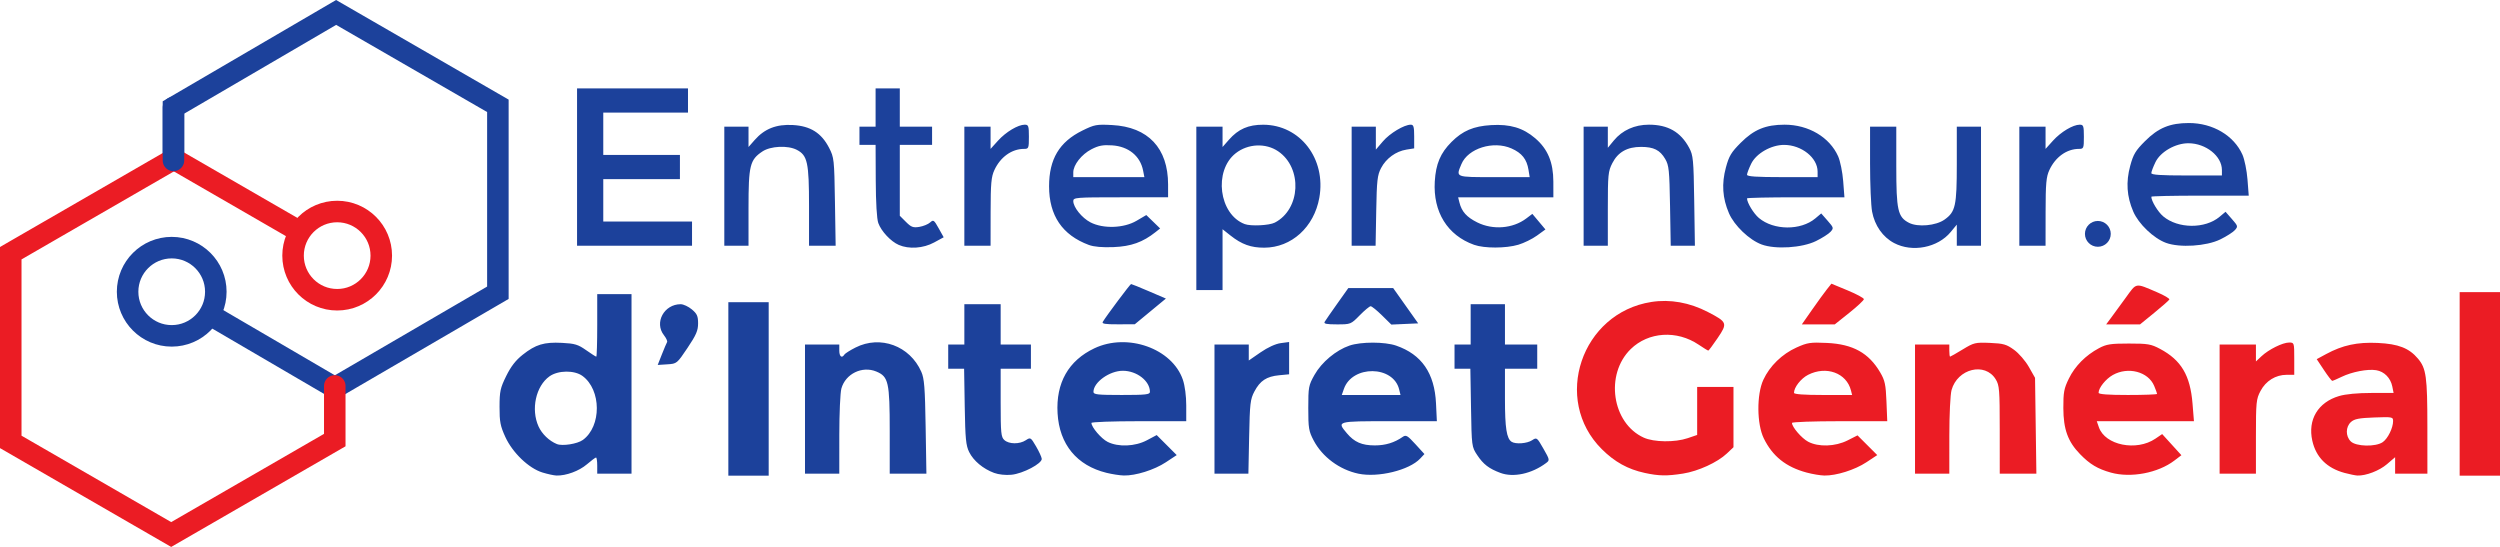
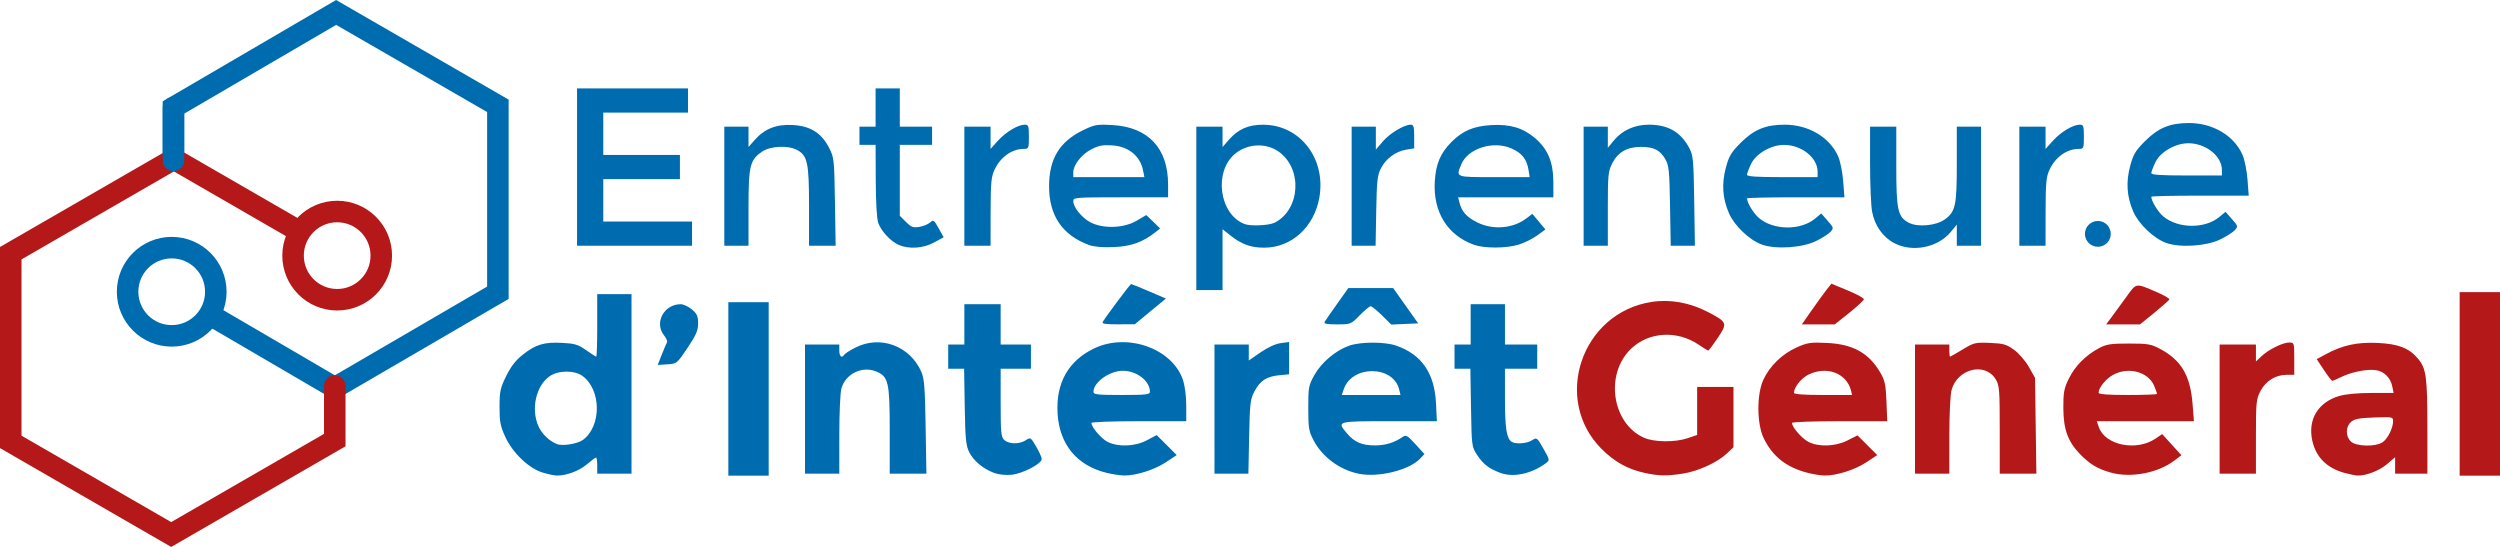
<svg xmlns="http://www.w3.org/2000/svg" id="svg4171" version="1.1" width="1161.901" height="254.196" viewBox="0 0 1161.901 254.196">
  <defs id="defs4175" />
  <g id="g4257" transform="translate(1.73315,-128.7567)">
-     <path style="fill:#eb1c24" d="m 762.668,348.551 c -7.85,-1.705 -13.976,-5.098 -19.954,-11.05 -23.11,-23.011 -9.51,-63.335 23.073,-68.408 8.698,-1.354 17.724,0.253 26.242,4.673 9.043,4.692 9.227,5.189 4.49,12.164 -2.156,3.175 -4.095,5.774 -4.308,5.774 -0.213,0 -2.221,-1.238 -4.464,-2.751 -10.157,-6.855 -23.356,-6.002 -31.584,2.042 -12.057,11.788 -8.738,34.42 6.035,41.148 4.743,2.16 14.509,2.282 20.458,0.255 l 4.386,-1.494 0,-11.162 0,-11.162 8.438,0 8.438,0 0,14.015 0,14.015 -3.047,2.889 c -4.367,4.141 -13.321,8.251 -20.391,9.36 -7.559,1.186 -11.231,1.123 -17.812,-0.307 z m 75.216,-0.176 c -9.593,-2.583 -15.841,-7.584 -19.899,-15.93 -3.237,-6.658 -3.335,-20.314 -0.194,-27.148 2.941,-6.399 8.706,-12.015 15.434,-15.034 5.093,-2.285 6.425,-2.485 14.173,-2.121 12.042,0.566 19.409,4.652 24.717,13.709 2.18,3.72 2.586,5.61 2.903,13.495 l 0.368,9.17 -22.14,0 c -12.177,0 -22.14,0.359 -22.14,0.799 0,1.899 4.485,7.121 7.485,8.715 4.827,2.565 12.623,2.311 18.37,-0.598 l 4.61,-2.334 4.583,4.583 4.583,4.583 -5.05,3.338 c -5.342,3.531 -14.017,6.268 -19.544,6.165 -1.825,-0.034 -5.542,-0.66 -8.259,-1.392 z m 20.636,-38.156 c -2.063,-8.133 -11.488,-11.564 -19.932,-7.256 -3.332,1.7 -6.544,5.814 -6.544,8.382 0,0.642 4.701,0.984 13.506,0.984 l 13.506,0 z m 120.787,38.178 c -6.169,-1.729 -9.758,-3.881 -14.327,-8.588 -5.653,-5.825 -7.72,-11.526 -7.753,-21.387 -0.024,-7.362 0.304,-9.114 2.578,-13.744 2.862,-5.828 7.786,-10.792 13.992,-14.106 3.464,-1.849 5.403,-2.15 13.87,-2.15 8.859,0 10.313,0.25 14.531,2.494 9.811,5.221 14.008,12.295 15.065,25.396 l 0.662,8.203 -22.58,0 -22.58,0 0.991,2.843 c 2.904,8.332 17.445,11.257 26.251,5.28 l 3.153,-2.14 4.467,4.91 4.467,4.91 -3.252,2.48 c -7.607,5.802 -20.256,8.2 -29.536,5.599 z m 21.486,-36.568 c 0,-0.274 -0.607,-1.953 -1.35,-3.729 -2.762,-6.609 -12.102,-9.066 -19.232,-5.058 -3.297,1.853 -6.606,5.99 -6.606,8.259 0,0.697 4.365,1.027 13.594,1.027 7.477,0 13.594,-0.224 13.594,-0.499 z m 87.13,36.719 c -8.191,-2.209 -13.267,-7.274 -14.986,-14.955 -2.193,-9.798 2.637,-17.861 12.442,-20.773 3.036,-0.902 8.609,-1.43 15.076,-1.43 l 10.26,0 -0.6,-3.002 c -0.798,-3.989 -3.742,-6.971 -7.482,-7.578 -3.986,-0.647 -11.236,0.745 -16.072,3.086 -2.123,1.028 -4.089,1.869 -4.369,1.869 -0.28,0 -2.015,-2.269 -3.857,-5.043 l -3.348,-5.043 4.388,-2.374 c 7.639,-4.134 14.489,-5.609 23.976,-5.163 9.592,0.451 14.567,2.393 18.695,7.299 3.831,4.553 4.362,8.401 4.367,31.653 l 0.01,21.797 -7.5,0 -7.5,0 0,-3.823 0,-3.823 -3.805,3.257 c -3.538,3.028 -9.751,5.412 -13.72,5.264 -0.932,-0.035 -3.618,-0.582 -5.97,-1.216 z m 17.76,-14.312 c 2.374,-1.663 4.797,-6.604 4.797,-9.782 0,-1.917 -0.346,-1.983 -8.81,-1.671 -7.043,0.26 -9.205,0.683 -10.781,2.111 -2.502,2.266 -2.547,6.544 -0.097,8.995 2.429,2.429 11.611,2.643 14.89,0.346 z m 35.735,-27.065 0,-42.656 9.375,0 9.375,0 0,42.656 0,42.656 -9.375,0 -9.375,0 z m -253.125,11.719 0,-30 7.969,0 7.969,0 0,2.812 c 0,1.547 0.16,2.812 0.355,2.812 0.195,0 2.832,-1.506 5.859,-3.346 5.233,-3.181 5.858,-3.331 12.682,-3.044 6.285,0.265 7.677,0.664 11.195,3.213 2.24,1.623 5.286,5.147 6.885,7.966 l 2.868,5.056 0.309,22.266 0.309,22.266 -8.512,0 -8.512,0 -0.004,-20.391 c -0.003,-18.726 -0.156,-20.641 -1.875,-23.461 -4.942,-8.105 -17.75,-4.985 -20.522,4.999 -0.574,2.068 -1.028,11.437 -1.031,21.274 l -0.005,17.578 -7.969,0 -7.969,0 0,-30 z m 141.563,0 0,-30 8.438,0 8.438,0 0,3.925 0,3.925 2.578,-2.416 c 3.372,-3.159 9.852,-6.372 12.853,-6.372 2.351,0 2.381,0.094 2.381,7.5 l 0,7.5 -3.53,0 c -5.115,0 -9.665,2.813 -12.15,7.512 -1.994,3.772 -2.133,5.147 -2.133,21.229 l 0,17.196 -8.438,0 -8.438,0 z M 840.441,272.719 c 2.611,-3.738 5.703,-7.995 6.872,-9.459 l 2.125,-2.662 7.55,3.131 c 4.152,1.722 7.544,3.553 7.536,4.068 -0.007,0.516 -3.053,3.363 -6.767,6.328 l -6.753,5.391 -7.655,0 -7.655,0 z m 138.957,3.75 c 1.246,-1.676 4.332,-5.897 6.858,-9.38 5.134,-7.079 4.199,-6.917 14.519,-2.515 3.362,1.434 5.936,2.957 5.721,3.384 -0.215,0.427 -3.367,3.202 -7.005,6.167 l -6.614,5.391 -7.872,0 -7.872,0 z" id="path4261" />
-     <path style="fill:#1c419b" d="m 250.353,348.347 c -6.341,-1.951 -13.874,-9.174 -17.239,-16.527 -2.315,-5.06 -2.696,-7.046 -2.682,-13.972 0.015,-7.215 0.345,-8.74 3.101,-14.337 2.185,-4.439 4.423,-7.322 7.679,-9.896 6.036,-4.771 9.88,-5.933 18.24,-5.51 5.96,0.301 7.483,0.761 11.199,3.38 2.365,1.667 4.499,3.031 4.742,3.031 0.243,0 0.441,-6.539 0.441,-14.531 l 0,-14.531 7.969,0 7.969,0 0,41.719 0,41.719 -7.969,0 -7.969,0 0,-3.75 c 0,-2.062 -0.249,-3.75 -0.554,-3.75 -0.305,0 -2.228,1.433 -4.274,3.184 -3.608,3.088 -9.68,5.322 -14.103,5.188 -1.19,-0.036 -4.137,-0.673 -6.551,-1.416 z m 18.792,-15.112 c 8.749,-6.368 8.649,-23.325 -0.176,-29.759 -3.765,-2.745 -11.339,-2.653 -15.32,0.186 -6.346,4.527 -8.707,15.327 -5.091,23.289 1.594,3.509 4.923,6.706 8.526,8.187 2.531,1.04 9.536,-0.065 12.06,-1.903 z m 67.627,-23.72 0,-40.312 9.375,0 9.375,0 0,40.312 0,40.312 -9.375,0 -9.375,0 z m 123.514,39.029 c -5.134,-1.911 -9.565,-5.612 -11.585,-9.679 -1.51,-3.039 -1.816,-6.175 -2.064,-21.147 l -0.291,-17.578 -3.693,0 -3.693,0 0,-5.625 0,-5.625 3.75,0 3.75,0 0,-9.375 0,-9.375 8.438,0 8.438,0 0,9.375 0,9.375 7.031,0 7.031,0 0,5.625 0,5.625 -7.031,0 -7.031,0 0,15.792 c 0,14.109 0.183,15.958 1.714,17.344 2.162,1.957 7.044,1.999 9.963,0.086 2.185,-1.432 2.295,-1.366 4.765,2.848 1.39,2.373 2.584,4.974 2.652,5.781 0.185,2.187 -8.734,6.886 -14.069,7.412 -2.704,0.267 -5.987,-0.083 -8.074,-0.86 z m 52.268,-0.028 c -13.852,-3.405 -21.935,-13.238 -22.773,-27.7 -0.817,-14.111 5.069,-24.486 17.127,-30.19 15.408,-7.289 36.161,0.099 41.114,14.637 0.935,2.744 1.563,7.534 1.563,11.92 l 0,7.333 -22.031,0 c -12.117,0 -22.031,0.359 -22.031,0.799 0,1.98 4.559,7.322 7.519,8.809 4.964,2.494 12.775,2.168 18.286,-0.762 l 4.521,-2.404 4.653,4.653 4.653,4.653 -5.05,3.338 c -5.362,3.544 -14.056,6.279 -19.544,6.147 -1.825,-0.044 -5.428,-0.598 -8.006,-1.232 z m 20.156,-37.641 c 0,-5.059 -6.094,-9.797 -12.601,-9.797 -6.191,0 -13.649,5.361 -13.649,9.811 0,1.225 1.95,1.439 13.125,1.439 11.229,0 13.125,-0.21 13.125,-1.453 z m 96.885,38.029 c -8.765,-1.852 -16.748,-7.77 -20.773,-15.398 -2.29,-4.341 -2.518,-5.704 -2.518,-15.084 0,-9.797 0.145,-10.57 2.905,-15.469 3.301,-5.859 9.985,-11.448 16.246,-13.584 5.353,-1.826 16.39,-1.816 21.697,0.02 11.848,4.098 17.844,12.792 18.516,26.848 l 0.396,8.279 -22.146,0 c -24.432,0 -24.399,-0.009 -19.691,5.587 3.482,4.138 6.982,5.663 12.997,5.663 4.945,0 9.103,-1.271 12.979,-3.966 1.508,-1.049 2.211,-0.644 5.898,3.396 l 4.185,4.586 -1.988,2.116 c -5.071,5.398 -19.57,8.937 -28.704,7.007 z m 18.942,-39.154 c -2.726,-11.215 -21.8,-11.383 -25.689,-0.226 l -0.977,2.804 13.647,0 13.647,0 z m 47.073,38.798 c -5.32,-1.98 -7.961,-4.006 -10.792,-8.28 -2.554,-3.856 -2.579,-4.047 -2.882,-22.008 l -0.306,-18.119 -3.678,0 -3.678,0 0,-5.625 0,-5.625 3.75,0 3.75,0 0,-9.375 0,-9.375 7.969,0 7.969,0 0,9.375 0,9.375 7.5,0 7.5,0 0,5.625 0,5.625 -7.5,0 -7.5,0 0,14.001 c 0,13.535 0.767,18.463 3.106,19.949 1.896,1.206 7.163,0.809 9.489,-0.715 2.175,-1.425 2.273,-1.353 5.271,3.889 2.962,5.177 3.001,5.382 1.267,6.682 -6.668,4.999 -15.199,6.847 -21.233,4.601 z m -323.212,-29.657 0,-30 7.969,0 7.969,0 0,2.812 c 0,2.773 1.203,3.721 2.355,1.857 0.325,-0.525 2.656,-2.002 5.18,-3.281 11.552,-5.854 25.266,-0.802 30.585,11.268 1.383,3.138 1.711,7.31 2.01,25.547 l 0.358,21.797 -8.525,0 -8.525,0 0,-19.718 c 0,-22.822 -0.573,-25.38 -6.212,-27.736 -6.58,-2.749 -14.345,1.026 -16.256,7.904 -0.528,1.9 -0.962,11.576 -0.965,21.502 l -0.005,18.047 -7.969,0 -7.969,0 0,-30 z m 190.312,0 0,-30 7.969,0 7.969,0 0,3.703 0,3.703 5.464,-3.77 c 3.356,-2.316 6.973,-3.973 9.375,-4.295 l 3.911,-0.525 0,7.504 0,7.504 -4.634,0.445 c -5.859,0.563 -8.852,2.525 -11.503,7.541 -1.904,3.603 -2.13,5.554 -2.445,21.08 l -0.347,17.109 -7.879,0 -7.879,0 z m -256.822,-25.447 c 1.068,-2.709 2.153,-5.267 2.411,-5.686 0.259,-0.418 -0.401,-1.868 -1.466,-3.222 -4.58,-5.822 0.059,-14.396 7.789,-14.396 1.275,0 3.616,1.092 5.203,2.427 2.404,2.023 2.884,3.104 2.884,6.492 0,3.347 -0.869,5.36 -4.922,11.401 -4.892,7.292 -4.949,7.338 -9.382,7.622 l -4.46,0.286 z M 510.798,278.344 c 1.666,-2.792 12.729,-17.578 13.152,-17.578 0.256,0 4.001,1.519 8.323,3.375 l 7.857,3.375 -7.226,5.971 -7.226,5.971 -7.79,0.028 c -5.985,0.022 -7.628,-0.243 -7.09,-1.144 z m 103.111,0 c 0.377,-0.645 3.007,-4.441 5.845,-8.438 l 5.159,-7.266 10.422,0 10.422,0 5.813,8.203 5.813,8.203 -6.241,0.281 -6.241,0.281 -4.33,-4.265 c -2.382,-2.346 -4.755,-4.265 -5.275,-4.265 -0.519,0 -2.808,1.898 -5.085,4.219 -4.109,4.187 -4.189,4.219 -10.563,4.219 -4.879,0 -6.258,-0.282 -5.737,-1.172 z m -59.637,-52.734 0,-37.969 6.094,0 6.094,0 0,4.72 0,4.72 2.958,-3.369 c 4.376,-4.984 9.017,-7.012 15.989,-6.988 17.151,0.06 29.262,15.855 26.029,33.947 -2.436,13.632 -12.922,23.152 -25.553,23.2 -6.211,0.024 -10.529,-1.53 -15.756,-5.67 l -3.667,-2.905 0,14.141 0,14.141 -6.094,0 -6.094,0 z m 36.47,6.61 c 12.029,-6.22 12.944,-25.37 1.583,-33.134 -5.791,-3.958 -14.054,-3.587 -19.74,0.885 -10.389,8.172 -7.815,28.422 4.186,32.932 2.822,1.06 11.412,0.641 13.97,-0.682 z m -174.783,10.358 c -3.704,-1.614 -8.107,-6.326 -9.501,-10.169 -0.682,-1.88 -1.134,-9.434 -1.178,-19.69 l -0.071,-16.641 -3.75,0 -3.75,0 0,-4.219 0,-4.219 3.75,0 3.75,0 0,-8.906 0,-8.906 5.625,0 5.625,0 0,8.906 0,8.906 7.5,0 7.5,0 0,4.219 0,4.219 -7.5,0 -7.5,0 0,16.478 0,16.478 2.856,2.856 c 2.442,2.442 3.342,2.777 6.21,2.312 1.845,-0.299 4.097,-1.217 5.006,-2.039 1.539,-1.393 1.81,-1.211 3.988,2.686 l 2.336,4.18 -4.466,2.43 c -5.028,2.736 -11.678,3.189 -16.431,1.118 z m 88.347,0.015 c -12.327,-4.586 -18.471,-13.649 -18.471,-27.247 0,-12.655 4.768,-20.633 15.488,-25.91 5.628,-2.771 6.556,-2.943 13.8,-2.563 16.761,0.88 26.024,10.724 26.024,27.656 l 0,5.924 -22.031,0 c -20.82,0 -22.031,0.096 -22.031,1.736 0,2.875 3.98,7.82 7.969,9.901 5.895,3.075 15.518,2.754 21.421,-0.716 l 4.546,-2.672 3.215,3.116 3.215,3.116 -2.136,1.698 c -5.886,4.68 -11.385,6.646 -19.48,6.967 -5.279,0.209 -9.171,-0.131 -11.529,-1.008 z m 25.229,-34.562 c -1.328,-6.781 -6.776,-11.217 -14.391,-11.719 -4.286,-0.282 -6.274,0.093 -9.614,1.814 -4.593,2.367 -8.445,7.268 -8.445,10.746 l 0,2.205 16.523,0 16.523,0 -0.597,-3.047 z m 153.829,34.506 c -12.376,-4.414 -19.115,-15.271 -18.269,-29.431 0.489,-8.187 2.626,-13.227 7.802,-18.403 5.169,-5.169 10.219,-7.313 18.369,-7.8 8.828,-0.527 14.844,1.265 20.502,6.108 5.839,4.998 8.421,11.177 8.433,20.177 l 0.009,7.266 -22.133,0 -22.133,0 0.613,2.441 c 1.06,4.225 3.343,6.767 8.291,9.233 7.256,3.616 16.519,2.874 22.744,-1.82 l 2.85,-2.149 3.039,3.62 3.039,3.62 -3.933,2.849 c -2.163,1.567 -6.05,3.478 -8.637,4.246 -5.799,1.722 -15.819,1.743 -20.585,0.043 z m 25.292,-34.839 c -0.805,-4.961 -3.066,-7.807 -7.905,-9.947 -8.429,-3.728 -20.216,-0.048 -23.272,7.266 -2.611,6.25 -3.084,6.062 15.196,6.062 l 16.529,0 z m 108.373,34.697 c -5.752,-2.115 -12.739,-8.795 -15.211,-14.541 -3.017,-7.014 -3.464,-13.691 -1.421,-21.25 1.455,-5.383 2.469,-7.072 6.93,-11.532 6.13,-6.13 11.575,-8.368 20.358,-8.368 11.105,0 20.919,5.808 24.885,14.726 0.965,2.17 2.016,7.338 2.336,11.484 l 0.581,7.54 -22.639,0 c -12.451,0 -22.639,0.224 -22.639,0.499 0,1.99 3.065,7.047 5.527,9.118 6.882,5.791 19.456,5.882 26.221,0.19 l 2.744,-2.309 2.967,3.38 c 2.831,3.224 2.893,3.462 1.355,5.161 -0.887,0.98 -3.937,2.919 -6.778,4.309 -6.457,3.159 -18.833,3.941 -25.216,1.593 z m 25.989,-33.894 c -0.008,-6.425 -7.431,-12.357 -15.516,-12.401 -6.041,-0.033 -13.033,3.959 -15.362,8.768 -1.062,2.195 -1.932,4.49 -1.932,5.101 0,0.813 4.392,1.11 16.406,1.11 l 16.406,0 -0.004,-2.578 z m 35.542,33.209 c -5.252,-2.773 -9.014,-8.143 -10.219,-14.587 -0.519,-2.777 -0.944,-12.797 -0.944,-22.266 l 0,-17.216 6.094,0 6.094,0 0,18.374 c 0,20.494 0.699,23.61 5.902,26.3 4.085,2.113 12.533,1.345 16.531,-1.502 5.088,-3.623 5.692,-6.362 5.692,-25.799 l 0,-17.374 5.625,0 5.625,0 0,27.656 0,27.656 -5.625,0 -5.625,0 0,-4.901 0,-4.901 -2.811,3.411 c -6.038,7.325 -17.844,9.632 -26.338,5.148 z m -612.101,-35.319 0,-36.562 25.781,0 25.781,0 0,5.625 0,5.625 -19.688,0 -19.688,0 0,9.844 0,9.844 17.812,0 17.812,0 0,5.625 0,5.625 -17.812,0 -17.812,0 0,9.844 0,9.844 20.625,0 20.625,0 0,5.625 0,5.625 -26.719,0 -26.719,0 z m 68.438,8.906 0,-27.656 5.625,0 5.625,0 0,4.72 0,4.72 2.854,-3.25 c 4.608,-5.249 10.1,-7.402 17.772,-6.968 8.153,0.461 13.258,3.678 16.823,10.604 2.315,4.497 2.406,5.331 2.721,25.07 l 0.326,20.418 -6.186,0 -6.186,0 0,-18.374 c 0,-20.338 -0.714,-23.618 -5.705,-26.199 -4.152,-2.147 -12.172,-1.763 -15.953,0.763 -5.827,3.893 -6.464,6.475 -6.465,26.231 l -10e-4,17.578 -5.625,0 -5.625,0 0,-27.656 z m 111.562,0 0,-27.656 6.094,0 6.094,0 0,5.159 0,5.159 3.452,-3.821 c 3.68,-4.073 9.308,-7.435 12.448,-7.435 1.712,0 1.912,0.588 1.912,5.625 0,5.335 -0.118,5.625 -2.283,5.625 -5.675,0 -10.96,3.782 -13.758,9.844 -1.461,3.166 -1.734,6.195 -1.751,19.453 l -0.021,15.703 -6.094,0 -6.094,0 0,-27.656 z m 180,0 0,-27.656 5.625,0 5.625,0 0,5.325 0,5.325 3.284,-3.836 c 3.237,-3.782 9.869,-7.751 12.95,-7.751 1.301,0 1.579,0.969 1.579,5.505 l 0,5.505 -3.59,0.574 c -4.913,0.786 -9.458,4.087 -11.797,8.572 -1.721,3.298 -1.992,5.699 -2.251,19.922 l -0.295,16.172 -5.565,0 -5.565,0 z m 107.812,0 0,-27.656 5.625,0 5.625,0 0,4.901 0,4.901 2.811,-3.411 c 3.903,-4.735 9.659,-7.329 16.265,-7.329 8.888,0 14.777,3.388 18.743,10.781 1.851,3.451 2.037,5.414 2.33,24.609 l 0.319,20.859 -5.618,0 -5.618,0 -0.319,-18.516 c -0.287,-16.652 -0.513,-18.846 -2.245,-21.795 -2.447,-4.165 -5.305,-5.596 -11.213,-5.613 -6.414,-0.019 -10.725,2.41 -13.345,7.52 -1.961,3.824 -2.109,5.323 -2.109,21.259 l 0,17.145 -5.625,0 -5.625,0 z m 202.5,0 0,-27.656 6.094,0 6.094,0 0,5.159 0,5.159 3.452,-3.821 c 3.68,-4.073 9.308,-7.435 12.448,-7.435 1.712,0 1.912,0.588 1.912,5.625 0,5.335 -0.118,5.625 -2.283,5.625 -5.675,0 -10.96,3.782 -13.758,9.844 -1.461,3.166 -1.734,6.195 -1.751,19.453 l -0.021,15.703 -6.094,0 -6.094,0 0,-27.656 z" id="path4259" />
-     <circle style="opacity:1;fill:none;fill-opacity:1;stroke:#eb1c24;stroke-width:10;stroke-linecap:square;stroke-linejoin:miter;stroke-miterlimit:4;stroke-dasharray:none;stroke-opacity:1" id="path4303" cx="154.971" cy="-247.561" r="20.5" transform="scale(1,-1)" />
-     <circle transform="scale(1,-1)" r="20.5" cy="-264.349" cx="78.071" id="circle4325" style="opacity:1;fill:none;fill-opacity:1;stroke:#1c419b;stroke-width:10;stroke-linecap:square;stroke-linejoin:miter;stroke-miterlimit:4;stroke-dasharray:none;stroke-opacity:1" />
-     <path style="fill:none;fill-rule:evenodd;stroke:#1c419b;stroke-width:10;stroke-linecap:round;stroke-linejoin:miter;stroke-miterlimit:4;stroke-dasharray:none;stroke-opacity:1" d="m 78.883,203.316 0,-24.611 75.598,-44.166 75.18,43.405 0,86.868 -75.781,44.152 -57.774,-33.756" id="path4327" />
-     <path style="fill:none;fill-rule:evenodd;stroke:#eb1c24;stroke-width:10;stroke-linecap:round;stroke-linejoin:miter;stroke-miterlimit:4;stroke-dasharray:none;stroke-opacity:1" d="m 137.013,236.11 -57.936,-33.449 -75.81,43.769 0,87.701 74.563,43.049 76.025,-43.893 0,-25.15" id="path4329" />
-     <path id="path4409" d="m 1004.934,241.628 c -5.752,-2.115 -12.739,-8.795 -15.211,-14.541 -3.017,-7.014 -3.464,-13.691 -1.421,-21.25 1.455,-5.383 2.469,-7.072 6.93,-11.532 6.13,-6.13 11.575,-8.368 20.358,-8.368 11.105,0 20.919,5.808 24.885,14.726 0.965,2.17 2.016,7.338 2.336,11.484 l 0.581,7.54 -22.639,0 c -12.451,0 -22.639,0.224 -22.639,0.499 0,1.99 3.065,7.047 5.527,9.118 6.882,5.791 19.456,5.882 26.221,0.19 l 2.744,-2.309 2.967,3.38 c 2.831,3.224 2.893,3.462 1.355,5.161 -0.887,0.98 -3.937,2.919 -6.778,4.309 -6.457,3.159 -18.833,3.941 -25.216,1.593 z m 25.989,-33.894 c -0.01,-6.425 -7.431,-12.357 -15.516,-12.401 -6.041,-0.033 -13.033,3.959 -15.362,8.768 -1.062,2.195 -1.932,4.49 -1.932,5.101 0,0.813 4.392,1.11 16.406,1.11 l 16.406,0 0,-2.578 z" style="fill:#1c419b" />
-     <circle style="opacity:1;fill:#1c419b;fill-opacity:1;stroke:none;stroke-width:10;stroke-linecap:round;stroke-linejoin:miter;stroke-miterlimit:4;stroke-dasharray:none;stroke-opacity:1" id="path4411" cx="973.266" cy="237.447" r="6" />
-     <path id="path4413" d="m 78.883,203.316 0,-24.611" style="fill:none;fill-rule:evenodd;stroke:#1c419b;stroke-width:10;stroke-linecap:round;stroke-linejoin:miter;stroke-miterlimit:4;stroke-dasharray:none;stroke-opacity:1" />
+     <path style="fill:#b41818;fill-opacity:1" d="m 762.668,348.551 c -7.85,-1.705 -13.976,-5.098 -19.954,-11.05 -23.11,-23.011 -9.51,-63.335 23.073,-68.408 8.698,-1.354 17.724,0.253 26.242,4.673 9.043,4.692 9.227,5.189 4.49,12.164 -2.156,3.175 -4.095,5.774 -4.308,5.774 -0.213,0 -2.221,-1.238 -4.464,-2.751 -10.157,-6.855 -23.356,-6.002 -31.584,2.042 -12.057,11.788 -8.738,34.42 6.035,41.148 4.743,2.16 14.509,2.282 20.458,0.255 l 4.386,-1.494 0,-11.162 0,-11.162 8.438,0 8.438,0 0,14.015 0,14.015 -3.047,2.889 c -4.367,4.141 -13.321,8.251 -20.391,9.36 -7.559,1.186 -11.231,1.123 -17.812,-0.307 z m 75.216,-0.176 c -9.593,-2.583 -15.841,-7.584 -19.899,-15.93 -3.237,-6.658 -3.335,-20.314 -0.194,-27.148 2.941,-6.399 8.706,-12.015 15.434,-15.034 5.093,-2.285 6.425,-2.485 14.173,-2.121 12.042,0.566 19.409,4.652 24.717,13.709 2.18,3.72 2.586,5.61 2.903,13.495 l 0.368,9.17 -22.14,0 c -12.177,0 -22.14,0.359 -22.14,0.799 0,1.899 4.485,7.121 7.485,8.715 4.827,2.565 12.623,2.311 18.37,-0.598 l 4.61,-2.334 4.583,4.583 4.583,4.583 -5.05,3.338 c -5.342,3.531 -14.017,6.268 -19.544,6.165 -1.825,-0.034 -5.542,-0.66 -8.259,-1.392 z m 20.636,-38.156 c -2.063,-8.133 -11.488,-11.564 -19.932,-7.256 -3.332,1.7 -6.544,5.814 -6.544,8.382 0,0.642 4.701,0.984 13.506,0.984 l 13.506,0 z m 120.787,38.178 c -6.169,-1.729 -9.758,-3.881 -14.327,-8.588 -5.653,-5.825 -7.72,-11.526 -7.753,-21.387 -0.024,-7.362 0.304,-9.114 2.578,-13.744 2.862,-5.828 7.786,-10.792 13.992,-14.106 3.464,-1.849 5.403,-2.15 13.87,-2.15 8.859,0 10.313,0.25 14.531,2.494 9.811,5.221 14.008,12.295 15.065,25.396 l 0.662,8.203 -22.58,0 -22.58,0 0.991,2.843 c 2.904,8.332 17.445,11.257 26.251,5.28 l 3.153,-2.14 4.467,4.91 4.467,4.91 -3.252,2.48 c -7.607,5.802 -20.256,8.2 -29.536,5.599 z m 21.486,-36.568 c 0,-0.274 -0.607,-1.953 -1.35,-3.729 -2.762,-6.609 -12.102,-9.066 -19.232,-5.058 -3.297,1.853 -6.606,5.99 -6.606,8.259 0,0.697 4.365,1.027 13.594,1.027 7.477,0 13.594,-0.224 13.594,-0.499 z m 87.13,36.719 c -8.191,-2.209 -13.267,-7.274 -14.986,-14.955 -2.193,-9.798 2.637,-17.861 12.442,-20.773 3.036,-0.902 8.609,-1.43 15.076,-1.43 l 10.26,0 -0.6,-3.002 c -0.798,-3.989 -3.742,-6.971 -7.482,-7.578 -3.986,-0.647 -11.236,0.745 -16.072,3.086 -2.123,1.028 -4.089,1.869 -4.369,1.869 -0.28,0 -2.015,-2.269 -3.857,-5.043 l -3.348,-5.043 4.388,-2.374 c 7.639,-4.134 14.489,-5.609 23.976,-5.163 9.592,0.451 14.567,2.393 18.695,7.299 3.831,4.553 4.362,8.401 4.367,31.653 l 0.01,21.797 -7.5,0 -7.5,0 0,-3.823 0,-3.823 -3.805,3.257 c -3.538,3.028 -9.751,5.412 -13.72,5.264 -0.932,-0.035 -3.618,-0.582 -5.97,-1.216 z m 17.76,-14.312 c 2.374,-1.663 4.797,-6.604 4.797,-9.782 0,-1.917 -0.346,-1.983 -8.81,-1.671 -7.043,0.26 -9.205,0.683 -10.781,2.111 -2.502,2.266 -2.547,6.544 -0.097,8.995 2.429,2.429 11.611,2.643 14.89,0.346 z m 35.735,-27.065 0,-42.656 9.375,0 9.375,0 0,42.656 0,42.656 -9.375,0 -9.375,0 z m -253.125,11.719 0,-30 7.969,0 7.969,0 0,2.812 c 0,1.547 0.16,2.812 0.355,2.812 0.195,0 2.832,-1.506 5.859,-3.346 5.233,-3.181 5.858,-3.331 12.682,-3.044 6.285,0.265 7.677,0.664 11.195,3.213 2.24,1.623 5.286,5.147 6.885,7.966 l 2.868,5.056 0.309,22.266 0.309,22.266 -8.512,0 -8.512,0 -0.004,-20.391 c -0.003,-18.726 -0.156,-20.641 -1.875,-23.461 -4.942,-8.105 -17.75,-4.985 -20.522,4.999 -0.574,2.068 -1.028,11.437 -1.031,21.274 l -0.005,17.578 -7.969,0 -7.969,0 0,-30 z m 141.563,0 0,-30 8.438,0 8.438,0 0,3.925 0,3.925 2.578,-2.416 c 3.372,-3.159 9.852,-6.372 12.853,-6.372 2.351,0 2.381,0.094 2.381,7.5 l 0,7.5 -3.53,0 c -5.115,0 -9.665,2.813 -12.15,7.512 -1.994,3.772 -2.133,5.147 -2.133,21.229 l 0,17.196 -8.438,0 -8.438,0 z M 840.441,272.719 c 2.611,-3.738 5.703,-7.995 6.872,-9.459 l 2.125,-2.662 7.55,3.131 c 4.152,1.722 7.544,3.553 7.536,4.068 -0.007,0.516 -3.053,3.363 -6.767,6.328 l -6.753,5.391 -7.655,0 -7.655,0 z m 138.957,3.75 c 1.246,-1.676 4.332,-5.897 6.858,-9.38 5.134,-7.079 4.199,-6.917 14.519,-2.515 3.362,1.434 5.936,2.957 5.721,3.384 -0.215,0.427 -3.367,3.202 -7.005,6.167 l -6.614,5.391 -7.872,0 -7.872,0 z" id="path4261" />
+     <path style="fill:#006cb0;fill-opacity:1" d="m 250.353,348.347 c -6.341,-1.951 -13.874,-9.174 -17.239,-16.527 -2.315,-5.06 -2.696,-7.046 -2.682,-13.972 0.015,-7.215 0.345,-8.74 3.101,-14.337 2.185,-4.439 4.423,-7.322 7.679,-9.896 6.036,-4.771 9.88,-5.933 18.24,-5.51 5.96,0.301 7.483,0.761 11.199,3.38 2.365,1.667 4.499,3.031 4.742,3.031 0.243,0 0.441,-6.539 0.441,-14.531 l 0,-14.531 7.969,0 7.969,0 0,41.719 0,41.719 -7.969,0 -7.969,0 0,-3.75 c 0,-2.062 -0.249,-3.75 -0.554,-3.75 -0.305,0 -2.228,1.433 -4.274,3.184 -3.608,3.088 -9.68,5.322 -14.103,5.188 -1.19,-0.036 -4.137,-0.673 -6.551,-1.416 z m 18.792,-15.112 c 8.749,-6.368 8.649,-23.325 -0.176,-29.759 -3.765,-2.745 -11.339,-2.653 -15.32,0.186 -6.346,4.527 -8.707,15.327 -5.091,23.289 1.594,3.509 4.923,6.706 8.526,8.187 2.531,1.04 9.536,-0.065 12.06,-1.903 z m 67.627,-23.72 0,-40.312 9.375,0 9.375,0 0,40.312 0,40.312 -9.375,0 -9.375,0 z m 123.514,39.029 c -5.134,-1.911 -9.565,-5.612 -11.585,-9.679 -1.51,-3.039 -1.816,-6.175 -2.064,-21.147 l -0.291,-17.578 -3.693,0 -3.693,0 0,-5.625 0,-5.625 3.75,0 3.75,0 0,-9.375 0,-9.375 8.438,0 8.438,0 0,9.375 0,9.375 7.031,0 7.031,0 0,5.625 0,5.625 -7.031,0 -7.031,0 0,15.792 c 0,14.109 0.183,15.958 1.714,17.344 2.162,1.957 7.044,1.999 9.963,0.086 2.185,-1.432 2.295,-1.366 4.765,2.848 1.39,2.373 2.584,4.974 2.652,5.781 0.185,2.187 -8.734,6.886 -14.069,7.412 -2.704,0.267 -5.987,-0.083 -8.074,-0.86 z m 52.268,-0.028 c -13.852,-3.405 -21.935,-13.238 -22.773,-27.7 -0.817,-14.111 5.069,-24.486 17.127,-30.19 15.408,-7.289 36.161,0.099 41.114,14.637 0.935,2.744 1.563,7.534 1.563,11.92 l 0,7.333 -22.031,0 c -12.117,0 -22.031,0.359 -22.031,0.799 0,1.98 4.559,7.322 7.519,8.809 4.964,2.494 12.775,2.168 18.286,-0.762 l 4.521,-2.404 4.653,4.653 4.653,4.653 -5.05,3.338 c -5.362,3.544 -14.056,6.279 -19.544,6.147 -1.825,-0.044 -5.428,-0.598 -8.006,-1.232 z m 20.156,-37.641 c 0,-5.059 -6.094,-9.797 -12.601,-9.797 -6.191,0 -13.649,5.361 -13.649,9.811 0,1.225 1.95,1.439 13.125,1.439 11.229,0 13.125,-0.21 13.125,-1.453 z m 96.885,38.029 c -8.765,-1.852 -16.748,-7.77 -20.773,-15.398 -2.29,-4.341 -2.518,-5.704 -2.518,-15.084 0,-9.797 0.145,-10.57 2.905,-15.469 3.301,-5.859 9.985,-11.448 16.246,-13.584 5.353,-1.826 16.39,-1.816 21.697,0.02 11.848,4.098 17.844,12.792 18.516,26.848 l 0.396,8.279 -22.146,0 c -24.432,0 -24.399,-0.009 -19.691,5.587 3.482,4.138 6.982,5.663 12.997,5.663 4.945,0 9.103,-1.271 12.979,-3.966 1.508,-1.049 2.211,-0.644 5.898,3.396 l 4.185,4.586 -1.988,2.116 c -5.071,5.398 -19.57,8.937 -28.704,7.007 z m 18.942,-39.154 c -2.726,-11.215 -21.8,-11.383 -25.689,-0.226 l -0.977,2.804 13.647,0 13.647,0 z m 47.073,38.798 c -5.32,-1.98 -7.961,-4.006 -10.792,-8.28 -2.554,-3.856 -2.579,-4.047 -2.882,-22.008 l -0.306,-18.119 -3.678,0 -3.678,0 0,-5.625 0,-5.625 3.75,0 3.75,0 0,-9.375 0,-9.375 7.969,0 7.969,0 0,9.375 0,9.375 7.5,0 7.5,0 0,5.625 0,5.625 -7.5,0 -7.5,0 0,14.001 c 0,13.535 0.767,18.463 3.106,19.949 1.896,1.206 7.163,0.809 9.489,-0.715 2.175,-1.425 2.273,-1.353 5.271,3.889 2.962,5.177 3.001,5.382 1.267,6.682 -6.668,4.999 -15.199,6.847 -21.233,4.601 z m -323.212,-29.657 0,-30 7.969,0 7.969,0 0,2.812 c 0,2.773 1.203,3.721 2.355,1.857 0.325,-0.525 2.656,-2.002 5.18,-3.281 11.552,-5.854 25.266,-0.802 30.585,11.268 1.383,3.138 1.711,7.31 2.01,25.547 l 0.358,21.797 -8.525,0 -8.525,0 0,-19.718 c 0,-22.822 -0.573,-25.38 -6.212,-27.736 -6.58,-2.749 -14.345,1.026 -16.256,7.904 -0.528,1.9 -0.962,11.576 -0.965,21.502 l -0.005,18.047 -7.969,0 -7.969,0 0,-30 z m 190.312,0 0,-30 7.969,0 7.969,0 0,3.703 0,3.703 5.464,-3.77 c 3.356,-2.316 6.973,-3.973 9.375,-4.295 l 3.911,-0.525 0,7.504 0,7.504 -4.634,0.445 c -5.859,0.563 -8.852,2.525 -11.503,7.541 -1.904,3.603 -2.13,5.554 -2.445,21.08 l -0.347,17.109 -7.879,0 -7.879,0 z m -256.822,-25.447 c 1.068,-2.709 2.153,-5.267 2.411,-5.686 0.259,-0.418 -0.401,-1.868 -1.466,-3.222 -4.58,-5.822 0.059,-14.396 7.789,-14.396 1.275,0 3.616,1.092 5.203,2.427 2.404,2.023 2.884,3.104 2.884,6.492 0,3.347 -0.869,5.36 -4.922,11.401 -4.892,7.292 -4.949,7.338 -9.382,7.622 l -4.46,0.286 z M 510.798,278.344 c 1.666,-2.792 12.729,-17.578 13.152,-17.578 0.256,0 4.001,1.519 8.323,3.375 l 7.857,3.375 -7.226,5.971 -7.226,5.971 -7.79,0.028 c -5.985,0.022 -7.628,-0.243 -7.09,-1.144 z m 103.111,0 c 0.377,-0.645 3.007,-4.441 5.845,-8.438 l 5.159,-7.266 10.422,0 10.422,0 5.813,8.203 5.813,8.203 -6.241,0.281 -6.241,0.281 -4.33,-4.265 c -2.382,-2.346 -4.755,-4.265 -5.275,-4.265 -0.519,0 -2.808,1.898 -5.085,4.219 -4.109,4.187 -4.189,4.219 -10.563,4.219 -4.879,0 -6.258,-0.282 -5.737,-1.172 z m -59.637,-52.734 0,-37.969 6.094,0 6.094,0 0,4.72 0,4.72 2.958,-3.369 c 4.376,-4.984 9.017,-7.012 15.989,-6.988 17.151,0.06 29.262,15.855 26.029,33.947 -2.436,13.632 -12.922,23.152 -25.553,23.2 -6.211,0.024 -10.529,-1.53 -15.756,-5.67 l -3.667,-2.905 0,14.141 0,14.141 -6.094,0 -6.094,0 z m 36.47,6.61 c 12.029,-6.22 12.944,-25.37 1.583,-33.134 -5.791,-3.958 -14.054,-3.587 -19.74,0.885 -10.389,8.172 -7.815,28.422 4.186,32.932 2.822,1.06 11.412,0.641 13.97,-0.682 z m -174.783,10.358 c -3.704,-1.614 -8.107,-6.326 -9.501,-10.169 -0.682,-1.88 -1.134,-9.434 -1.178,-19.69 l -0.071,-16.641 -3.75,0 -3.75,0 0,-4.219 0,-4.219 3.75,0 3.75,0 0,-8.906 0,-8.906 5.625,0 5.625,0 0,8.906 0,8.906 7.5,0 7.5,0 0,4.219 0,4.219 -7.5,0 -7.5,0 0,16.478 0,16.478 2.856,2.856 c 2.442,2.442 3.342,2.777 6.21,2.312 1.845,-0.299 4.097,-1.217 5.006,-2.039 1.539,-1.393 1.81,-1.211 3.988,2.686 l 2.336,4.18 -4.466,2.43 c -5.028,2.736 -11.678,3.189 -16.431,1.118 z m 88.347,0.015 c -12.327,-4.586 -18.471,-13.649 -18.471,-27.247 0,-12.655 4.768,-20.633 15.488,-25.91 5.628,-2.771 6.556,-2.943 13.8,-2.563 16.761,0.88 26.024,10.724 26.024,27.656 l 0,5.924 -22.031,0 c -20.82,0 -22.031,0.096 -22.031,1.736 0,2.875 3.98,7.82 7.969,9.901 5.895,3.075 15.518,2.754 21.421,-0.716 l 4.546,-2.672 3.215,3.116 3.215,3.116 -2.136,1.698 c -5.886,4.68 -11.385,6.646 -19.48,6.967 -5.279,0.209 -9.171,-0.131 -11.529,-1.008 z m 25.229,-34.562 c -1.328,-6.781 -6.776,-11.217 -14.391,-11.719 -4.286,-0.282 -6.274,0.093 -9.614,1.814 -4.593,2.367 -8.445,7.268 -8.445,10.746 l 0,2.205 16.523,0 16.523,0 -0.597,-3.047 z m 153.829,34.506 c -12.376,-4.414 -19.115,-15.271 -18.269,-29.431 0.489,-8.187 2.626,-13.227 7.802,-18.403 5.169,-5.169 10.219,-7.313 18.369,-7.8 8.828,-0.527 14.844,1.265 20.502,6.108 5.839,4.998 8.421,11.177 8.433,20.177 l 0.009,7.266 -22.133,0 -22.133,0 0.613,2.441 c 1.06,4.225 3.343,6.767 8.291,9.233 7.256,3.616 16.519,2.874 22.744,-1.82 l 2.85,-2.149 3.039,3.62 3.039,3.62 -3.933,2.849 c -2.163,1.567 -6.05,3.478 -8.637,4.246 -5.799,1.722 -15.819,1.743 -20.585,0.043 z m 25.292,-34.839 c -0.805,-4.961 -3.066,-7.807 -7.905,-9.947 -8.429,-3.728 -20.216,-0.048 -23.272,7.266 -2.611,6.25 -3.084,6.062 15.196,6.062 l 16.529,0 z m 108.373,34.697 c -5.752,-2.115 -12.739,-8.795 -15.211,-14.541 -3.017,-7.014 -3.464,-13.691 -1.421,-21.25 1.455,-5.383 2.469,-7.072 6.93,-11.532 6.13,-6.13 11.575,-8.368 20.358,-8.368 11.105,0 20.919,5.808 24.885,14.726 0.965,2.17 2.016,7.338 2.336,11.484 l 0.581,7.54 -22.639,0 c -12.451,0 -22.639,0.224 -22.639,0.499 0,1.99 3.065,7.047 5.527,9.118 6.882,5.791 19.456,5.882 26.221,0.19 l 2.744,-2.309 2.967,3.38 c 2.831,3.224 2.893,3.462 1.355,5.161 -0.887,0.98 -3.937,2.919 -6.778,4.309 -6.457,3.159 -18.833,3.941 -25.216,1.593 z m 25.989,-33.894 c -0.008,-6.425 -7.431,-12.357 -15.516,-12.401 -6.041,-0.033 -13.033,3.959 -15.362,8.768 -1.062,2.195 -1.932,4.49 -1.932,5.101 0,0.813 4.392,1.11 16.406,1.11 l 16.406,0 -0.004,-2.578 z m 35.542,33.209 c -5.252,-2.773 -9.014,-8.143 -10.219,-14.587 -0.519,-2.777 -0.944,-12.797 -0.944,-22.266 l 0,-17.216 6.094,0 6.094,0 0,18.374 c 0,20.494 0.699,23.61 5.902,26.3 4.085,2.113 12.533,1.345 16.531,-1.502 5.088,-3.623 5.692,-6.362 5.692,-25.799 l 0,-17.374 5.625,0 5.625,0 0,27.656 0,27.656 -5.625,0 -5.625,0 0,-4.901 0,-4.901 -2.811,3.411 c -6.038,7.325 -17.844,9.632 -26.338,5.148 z m -612.101,-35.319 0,-36.562 25.781,0 25.781,0 0,5.625 0,5.625 -19.688,0 -19.688,0 0,9.844 0,9.844 17.812,0 17.812,0 0,5.625 0,5.625 -17.812,0 -17.812,0 0,9.844 0,9.844 20.625,0 20.625,0 0,5.625 0,5.625 -26.719,0 -26.719,0 z m 68.438,8.906 0,-27.656 5.625,0 5.625,0 0,4.72 0,4.72 2.854,-3.25 c 4.608,-5.249 10.1,-7.402 17.772,-6.968 8.153,0.461 13.258,3.678 16.823,10.604 2.315,4.497 2.406,5.331 2.721,25.07 l 0.326,20.418 -6.186,0 -6.186,0 0,-18.374 c 0,-20.338 -0.714,-23.618 -5.705,-26.199 -4.152,-2.147 -12.172,-1.763 -15.953,0.763 -5.827,3.893 -6.464,6.475 -6.465,26.231 l -10e-4,17.578 -5.625,0 -5.625,0 0,-27.656 z m 111.562,0 0,-27.656 6.094,0 6.094,0 0,5.159 0,5.159 3.452,-3.821 c 3.68,-4.073 9.308,-7.435 12.448,-7.435 1.712,0 1.912,0.588 1.912,5.625 0,5.335 -0.118,5.625 -2.283,5.625 -5.675,0 -10.96,3.782 -13.758,9.844 -1.461,3.166 -1.734,6.195 -1.751,19.453 l -0.021,15.703 -6.094,0 -6.094,0 0,-27.656 z m 180,0 0,-27.656 5.625,0 5.625,0 0,5.325 0,5.325 3.284,-3.836 c 3.237,-3.782 9.869,-7.751 12.95,-7.751 1.301,0 1.579,0.969 1.579,5.505 l 0,5.505 -3.59,0.574 c -4.913,0.786 -9.458,4.087 -11.797,8.572 -1.721,3.298 -1.992,5.699 -2.251,19.922 l -0.295,16.172 -5.565,0 -5.565,0 z m 107.812,0 0,-27.656 5.625,0 5.625,0 0,4.901 0,4.901 2.811,-3.411 c 3.903,-4.735 9.659,-7.329 16.265,-7.329 8.888,0 14.777,3.388 18.743,10.781 1.851,3.451 2.037,5.414 2.33,24.609 l 0.319,20.859 -5.618,0 -5.618,0 -0.319,-18.516 c -0.287,-16.652 -0.513,-18.846 -2.245,-21.795 -2.447,-4.165 -5.305,-5.596 -11.213,-5.613 -6.414,-0.019 -10.725,2.41 -13.345,7.52 -1.961,3.824 -2.109,5.323 -2.109,21.259 l 0,17.145 -5.625,0 -5.625,0 z m 202.5,0 0,-27.656 6.094,0 6.094,0 0,5.159 0,5.159 3.452,-3.821 c 3.68,-4.073 9.308,-7.435 12.448,-7.435 1.712,0 1.912,0.588 1.912,5.625 0,5.335 -0.118,5.625 -2.283,5.625 -5.675,0 -10.96,3.782 -13.758,9.844 -1.461,3.166 -1.734,6.195 -1.751,19.453 l -0.021,15.703 -6.094,0 -6.094,0 0,-27.656 z" id="path4259" />
+     <circle style="opacity:1;fill:none;fill-opacity:1;stroke:#b41818;stroke-width:10;stroke-linecap:square;stroke-linejoin:miter;stroke-miterlimit:4;stroke-dasharray:none;stroke-opacity:1" id="path4303" cx="154.971" cy="-247.561" r="20.5" transform="scale(1,-1)" />
+     <circle transform="scale(1,-1)" r="20.5" cy="-264.349" cx="78.071" id="circle4325" style="opacity:1;fill:none;fill-opacity:1;stroke:#006cb0;stroke-width:10;stroke-linecap:square;stroke-linejoin:miter;stroke-miterlimit:4;stroke-dasharray:none;stroke-opacity:1" />
+     <path style="fill:none;fill-rule:evenodd;stroke:#006cb0;stroke-width:10;stroke-linecap:round;stroke-linejoin:miter;stroke-miterlimit:4;stroke-dasharray:none;stroke-opacity:1" d="m 78.883,203.316 0,-24.611 75.598,-44.166 75.18,43.405 0,86.868 -75.781,44.152 -57.774,-33.756" id="path4327" />
+     <path style="fill:none;fill-rule:evenodd;stroke:#b41818;stroke-width:10;stroke-linecap:round;stroke-linejoin:miter;stroke-miterlimit:4;stroke-dasharray:none;stroke-opacity:1" d="m 137.013,236.11 -57.936,-33.449 -75.81,43.769 0,87.701 74.563,43.049 76.025,-43.893 0,-25.15" id="path4329" />
+     <path id="path4409" d="m 1004.934,241.628 c -5.752,-2.115 -12.739,-8.795 -15.211,-14.541 -3.017,-7.014 -3.464,-13.691 -1.421,-21.25 1.455,-5.383 2.469,-7.072 6.93,-11.532 6.13,-6.13 11.575,-8.368 20.358,-8.368 11.105,0 20.919,5.808 24.885,14.726 0.965,2.17 2.016,7.338 2.336,11.484 l 0.581,7.54 -22.639,0 c -12.451,0 -22.639,0.224 -22.639,0.499 0,1.99 3.065,7.047 5.527,9.118 6.882,5.791 19.456,5.882 26.221,0.19 l 2.744,-2.309 2.967,3.38 c 2.831,3.224 2.893,3.462 1.355,5.161 -0.887,0.98 -3.937,2.919 -6.778,4.309 -6.457,3.159 -18.833,3.941 -25.216,1.593 z m 25.989,-33.894 c -0.01,-6.425 -7.431,-12.357 -15.516,-12.401 -6.041,-0.033 -13.033,3.959 -15.362,8.768 -1.062,2.195 -1.932,4.49 -1.932,5.101 0,0.813 4.392,1.11 16.406,1.11 l 16.406,0 0,-2.578 z" style="fill:#006cb0;fill-opacity:1" />
+     <circle style="opacity:1;fill:#006cb0;fill-opacity:1;stroke:none;stroke-width:10;stroke-linecap:round;stroke-linejoin:miter;stroke-miterlimit:4;stroke-dasharray:none;stroke-opacity:1" id="path4411" cx="973.266" cy="237.447" r="6" />
+     <path id="path4413" d="m 78.883,203.316 0,-24.611" style="fill:none;fill-rule:evenodd;stroke:#006cb0;stroke-width:10;stroke-linecap:round;stroke-linejoin:miter;stroke-miterlimit:4;stroke-dasharray:none;stroke-opacity:1" />
  </g>
  <g id="g4217" transform="translate(-13.43032,-68.64432)" />
  <g id="g4181" transform="translate(120.9462,-548.1889)" />
</svg>
